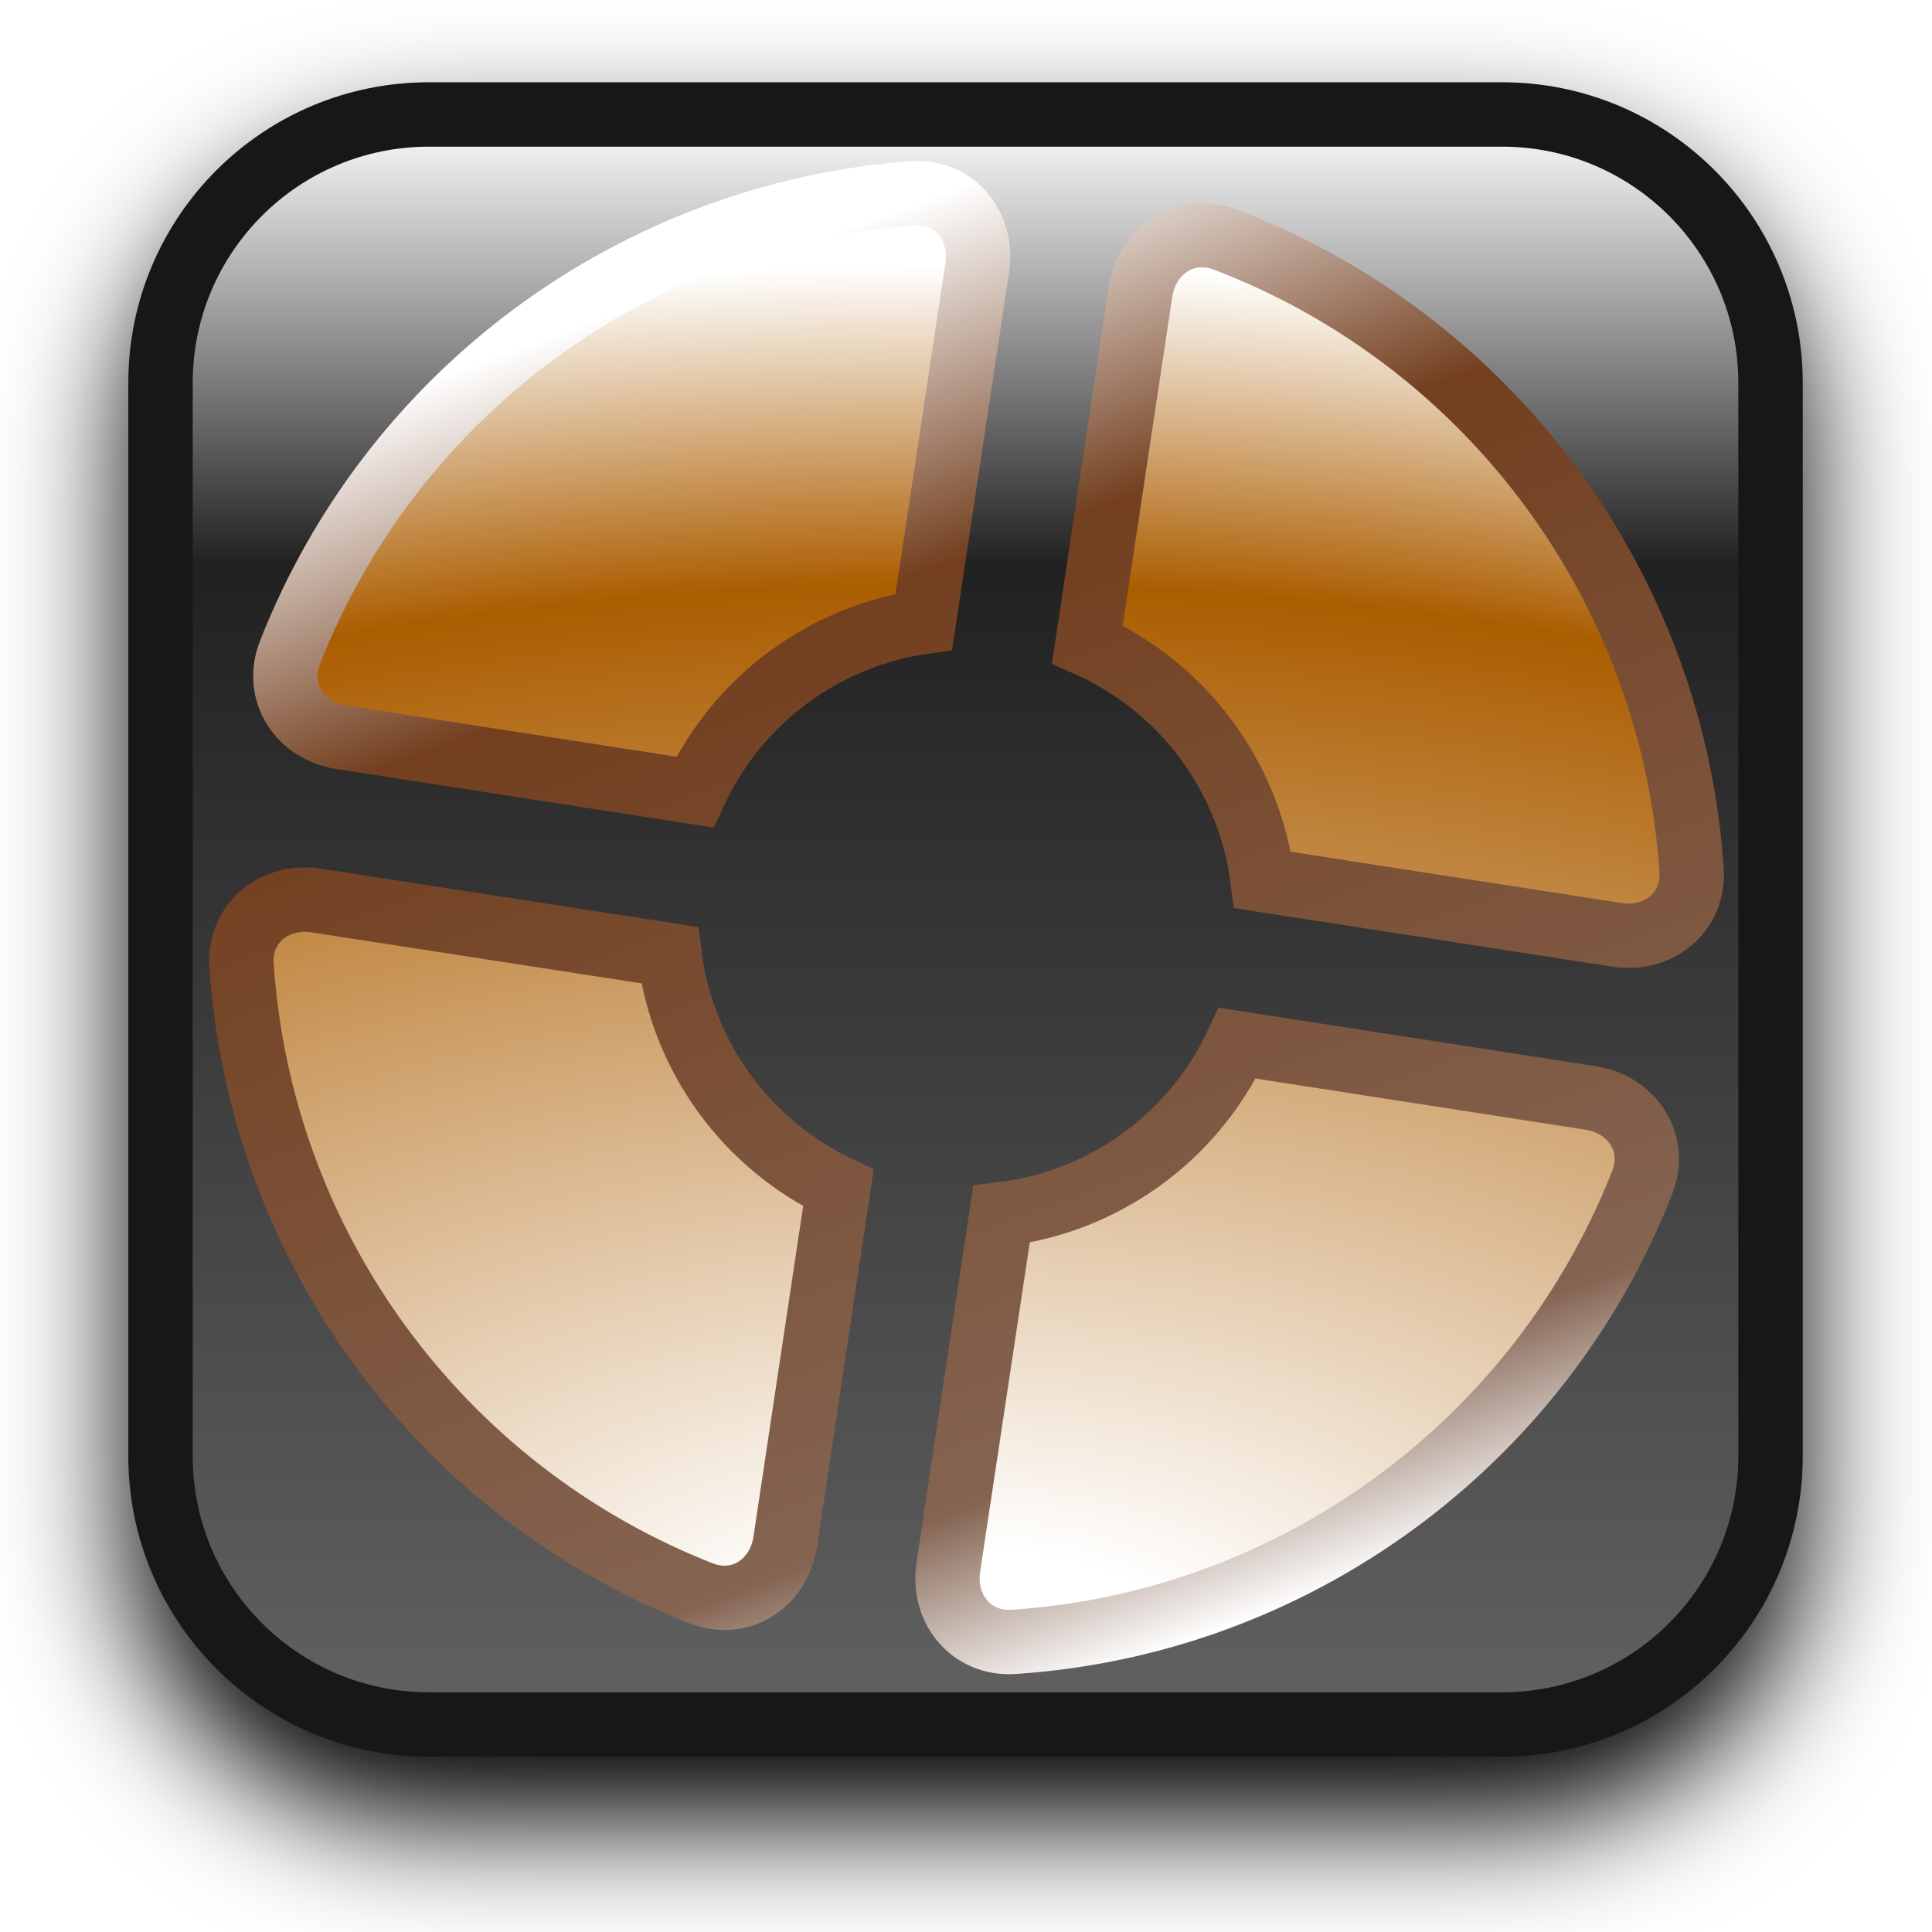
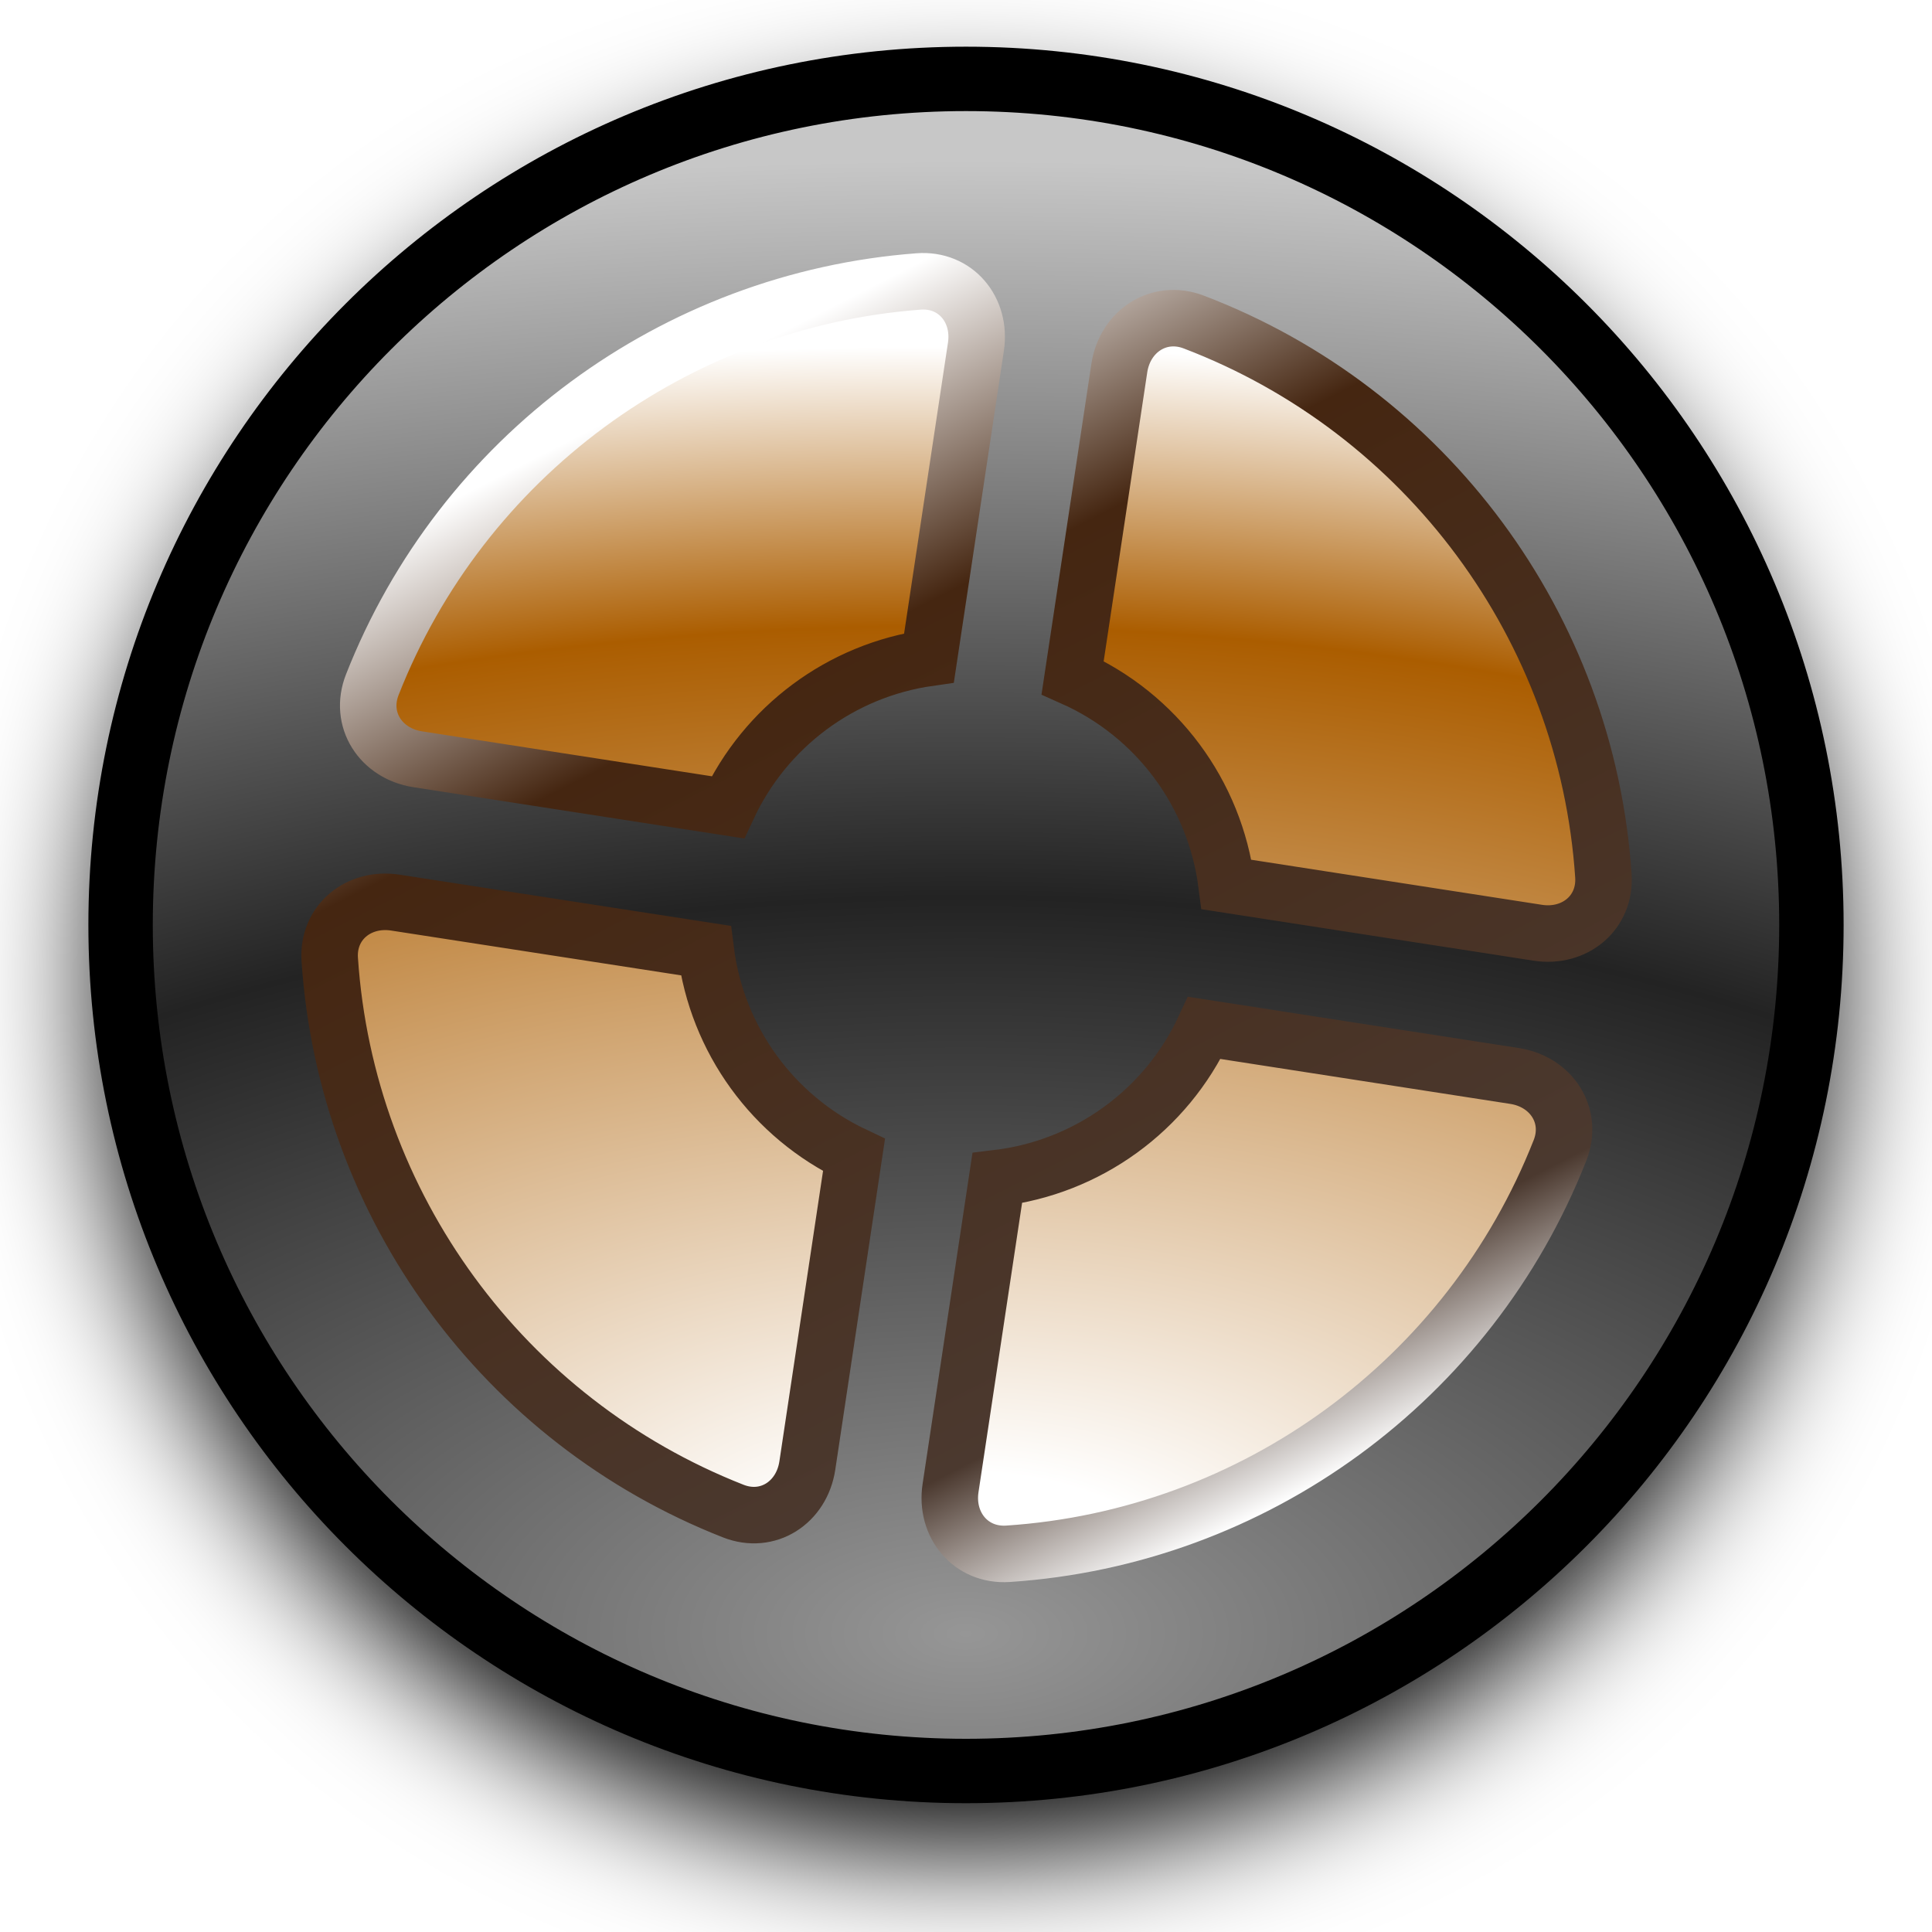
<svg xmlns="http://www.w3.org/2000/svg" xmlns:xlink="http://www.w3.org/1999/xlink" width="12mm" height="12mm" viewBox="0 0 12 12" version="1.1" id="svg1">
  <defs id="defs1">
    <linearGradient id="linearGradient1">
      <stop style="stop-color:#ffffff;stop-opacity:1;" offset="0.045" id="stop1" />
-       <stop style="stop-color:#733f1f;stop-opacity:1;" offset="0.276" id="stop8" />
-       <stop style="stop-color:#846452;stop-opacity:1;" offset="0.866" id="stop9" />
+       <stop style="stop-color:#452611;stop-opacity:1;" offset="0.276" id="stop8" />
+       <stop style="stop-color:#4b392f;stop-opacity:1;" offset="0.866" id="stop9" />
      <stop style="stop-color:#ffffff;stop-opacity:1;" offset="1" id="stop7" />
    </linearGradient>
    <linearGradient id="linearGradient4">
      <stop style="stop-color:#ffffff;stop-opacity:1;" offset="0.097" id="stop4" />
      <stop style="stop-color:#ab5d00;stop-opacity:1;" offset="0.776" id="stop6" />
      <stop style="stop-color:#ffffff;stop-opacity:1;" offset="1" id="stop5" />
    </linearGradient>
    <rect x="15.118" y="15.118" width="15.118" height="26.457" id="rect2" />
    <radialGradient xlink:href="#linearGradient4" id="radialGradient1" cx="6" cy="11.005" fx="6" fy="11.005" r="5.194" gradientTransform="matrix(3.471679,0.02721951,-0.01475864,1.882363,-14.66765,-9.879379)" gradientUnits="userSpaceOnUse" />
-     <linearGradient xlink:href="#linearGradient2" id="linearGradient3" x1="6" y1="0" x2="6" y2="12" gradientUnits="userSpaceOnUse" gradientTransform="matrix(0.8333333,0,0,0.8333333,0.997321,0.7109473)" />
-     <linearGradient id="linearGradient2">
-       <stop style="stop-color:#ffffff;stop-opacity:1;" offset="0" id="stop2" />
-       <stop style="stop-color:#212121;stop-opacity:1;" offset="0.28" id="stop4-7" />
-       <stop style="stop-color:#626262;stop-opacity:1;" offset="1" id="stop3" />
+     <linearGradient xlink:href="#linearGradient1" id="linearGradient7" x1="3.636" y1="1.052" x2="8.371" y2="10.346" gradientUnits="userSpaceOnUse" />
+     <radialGradient xlink:href="#linearGradient6" id="radialGradient3" gradientUnits="userSpaceOnUse" gradientTransform="matrix(0.763839,2.889885e-4,-1.4427474e-4,0.3813387,-12.32867,-8.66846)" cx="24" cy="49.322" fx="24" fy="49.322" r="24" />
+     <linearGradient id="linearGradient6">
+       <stop style="stop-color:#969696;stop-opacity:1;" offset="0" id="stop1-9" />
+       <stop style="stop-color:#232323;stop-opacity:1;" offset="0.5" id="stop4-1" />
+       <stop style="stop-color:#c7c7c7;stop-opacity:1;" offset="1" id="stop6-2" />
    </linearGradient>
-     <linearGradient xlink:href="#linearGradient1" id="linearGradient7" x1="4.22" y1="0.799" x2="7.787" y2="10.6" gradientUnits="userSpaceOnUse" />
-     <filter style="color-interpolation-filters:sRGB" id="filter5" x="-0.114" y="-0.114" width="1.228" height="1.228">
-       <feGaussianBlur stdDeviation="0.392" id="feGaussianBlur5" />
+     <filter style="color-interpolation-filters:sRGB" id="filter3" x="-0.105" y="-0.105" width="1.21" height="1.21">
+       <feGaussianBlur stdDeviation="1.704" id="feGaussianBlur3" />
    </filter>
  </defs>
  <g id="g6">
-     <rect style="fill:#000000;fill-opacity:1;stroke:#000000;stroke-width:0.4;stroke-dasharray:none;stroke-opacity:1;filter:url(#filter5)" id="rect5" width="10" height="10" x="0.997" y="1.111" rx="1.667" />
-     <rect style="fill:url(#linearGradient3);stroke:#171717;stroke-width:0.4;stroke-dasharray:none;stroke-opacity:1" id="rect4" width="10" height="10" x="0.997" y="0.711" rx="1.667" />
-     <path id="path5" style="fill:url(#radialGradient1);stroke:url(#linearGradient7);stroke-width:0.443;stroke-opacity:1" d="M 7.201,1.391 6.835,3.818 C 7.494,4.111 7.951,4.726 8.042,5.44 L 10.481,5.818 C 10.77,5.863 11.016,5.662 10.996,5.37 10.865,3.423 9.608,1.725 7.784,1.03 7.511,0.926 7.245,1.102 7.201,1.391 Z M 5.627,0.712 C 3.713,0.857 2.045,2.088 1.344,3.875 1.238,4.147 1.411,4.413 1.7,4.458 l 2.432,0.377 C 4.426,4.202 5.019,3.761 5.709,3.663 L 6.077,1.223 C 6.12,0.934 5.918,0.69 5.627,0.712 Z M 1.011,6.029 c 0.129,1.929 1.363,3.616 3.163,4.323 0.272,0.107 0.537,-0.067 0.581,-0.356 L 5.121,7.561 C 4.485,7.26 4.047,6.656 3.959,5.958 L 1.526,5.582 C 1.237,5.537 0.991,5.738 1.011,6.029 Z M 7.868,6.564 C 7.567,7.212 6.953,7.657 6.244,7.742 L 5.878,10.171 c -0.044,0.289 0.158,0.535 0.45,0.516 1.931,-0.128 3.62,-1.362 4.328,-3.163 0.107,-0.272 -0.067,-0.538 -0.356,-0.583 z" transform="matrix(0.9019707,0,0,0.9019668,0.5885252,0.5587375)" />
+     <ellipse style="font-variation-settings:normal;vector-effect:none;fill:#000000;fill-opacity:1;stroke:#000000;stroke-width:0.948;stroke-linecap:butt;stroke-linejoin:miter;stroke-miterlimit:4;stroke-dasharray:none;stroke-dashoffset:0;stroke-opacity:1;-inkscape-stroke:none;filter:url(#filter3);stop-color:#000000" id="ellipse3" cx="24.016" cy="25.437" rx="21.722" ry="21.737" transform="matrix(0.2417432,0,0,0.2417432,0.1943384,-0.03548515)" />
+     <ellipse style="font-variation-settings:normal;fill:url(#radialGradient3);fill-opacity:1;stroke:#000000;stroke-width:0.4;stroke-linecap:butt;stroke-linejoin:miter;stroke-miterlimit:4;stroke-dasharray:none;stroke-dashoffset:0;stroke-opacity:1;stop-color:#000000" id="path3" cx="6" cy="5.745" rx="5.251" ry="5.255" />
+     <path id="path5" style="fill:url(#radialGradient1);stroke:url(#linearGradient7);stroke-width:0.443;stroke-opacity:1" d="M 7.201,1.391 6.835,3.818 C 7.494,4.111 7.951,4.726 8.042,5.44 L 10.481,5.818 C 10.77,5.863 11.016,5.662 10.996,5.37 10.865,3.423 9.608,1.725 7.784,1.03 7.511,0.926 7.245,1.102 7.201,1.391 Z M 5.627,0.712 C 3.713,0.857 2.045,2.088 1.344,3.875 1.238,4.147 1.411,4.413 1.7,4.458 l 2.432,0.377 C 4.426,4.202 5.019,3.761 5.709,3.663 L 6.077,1.223 C 6.12,0.934 5.918,0.69 5.627,0.712 Z M 1.011,6.029 c 0.129,1.929 1.363,3.616 3.163,4.323 0.272,0.107 0.537,-0.067 0.581,-0.356 L 5.121,7.561 C 4.485,7.26 4.047,6.656 3.959,5.958 L 1.526,5.582 C 1.237,5.537 0.991,5.738 1.011,6.029 Z M 7.868,6.564 C 7.567,7.212 6.953,7.657 6.244,7.742 L 5.878,10.171 c -0.044,0.289 0.158,0.535 0.45,0.516 1.931,-0.128 3.62,-1.362 4.328,-3.163 0.107,-0.272 -0.067,-0.538 -0.356,-0.583 z" transform="matrix(0.7922608,0,0,0.7922573,1.247176,1.184023)" />
  </g>
</svg>
